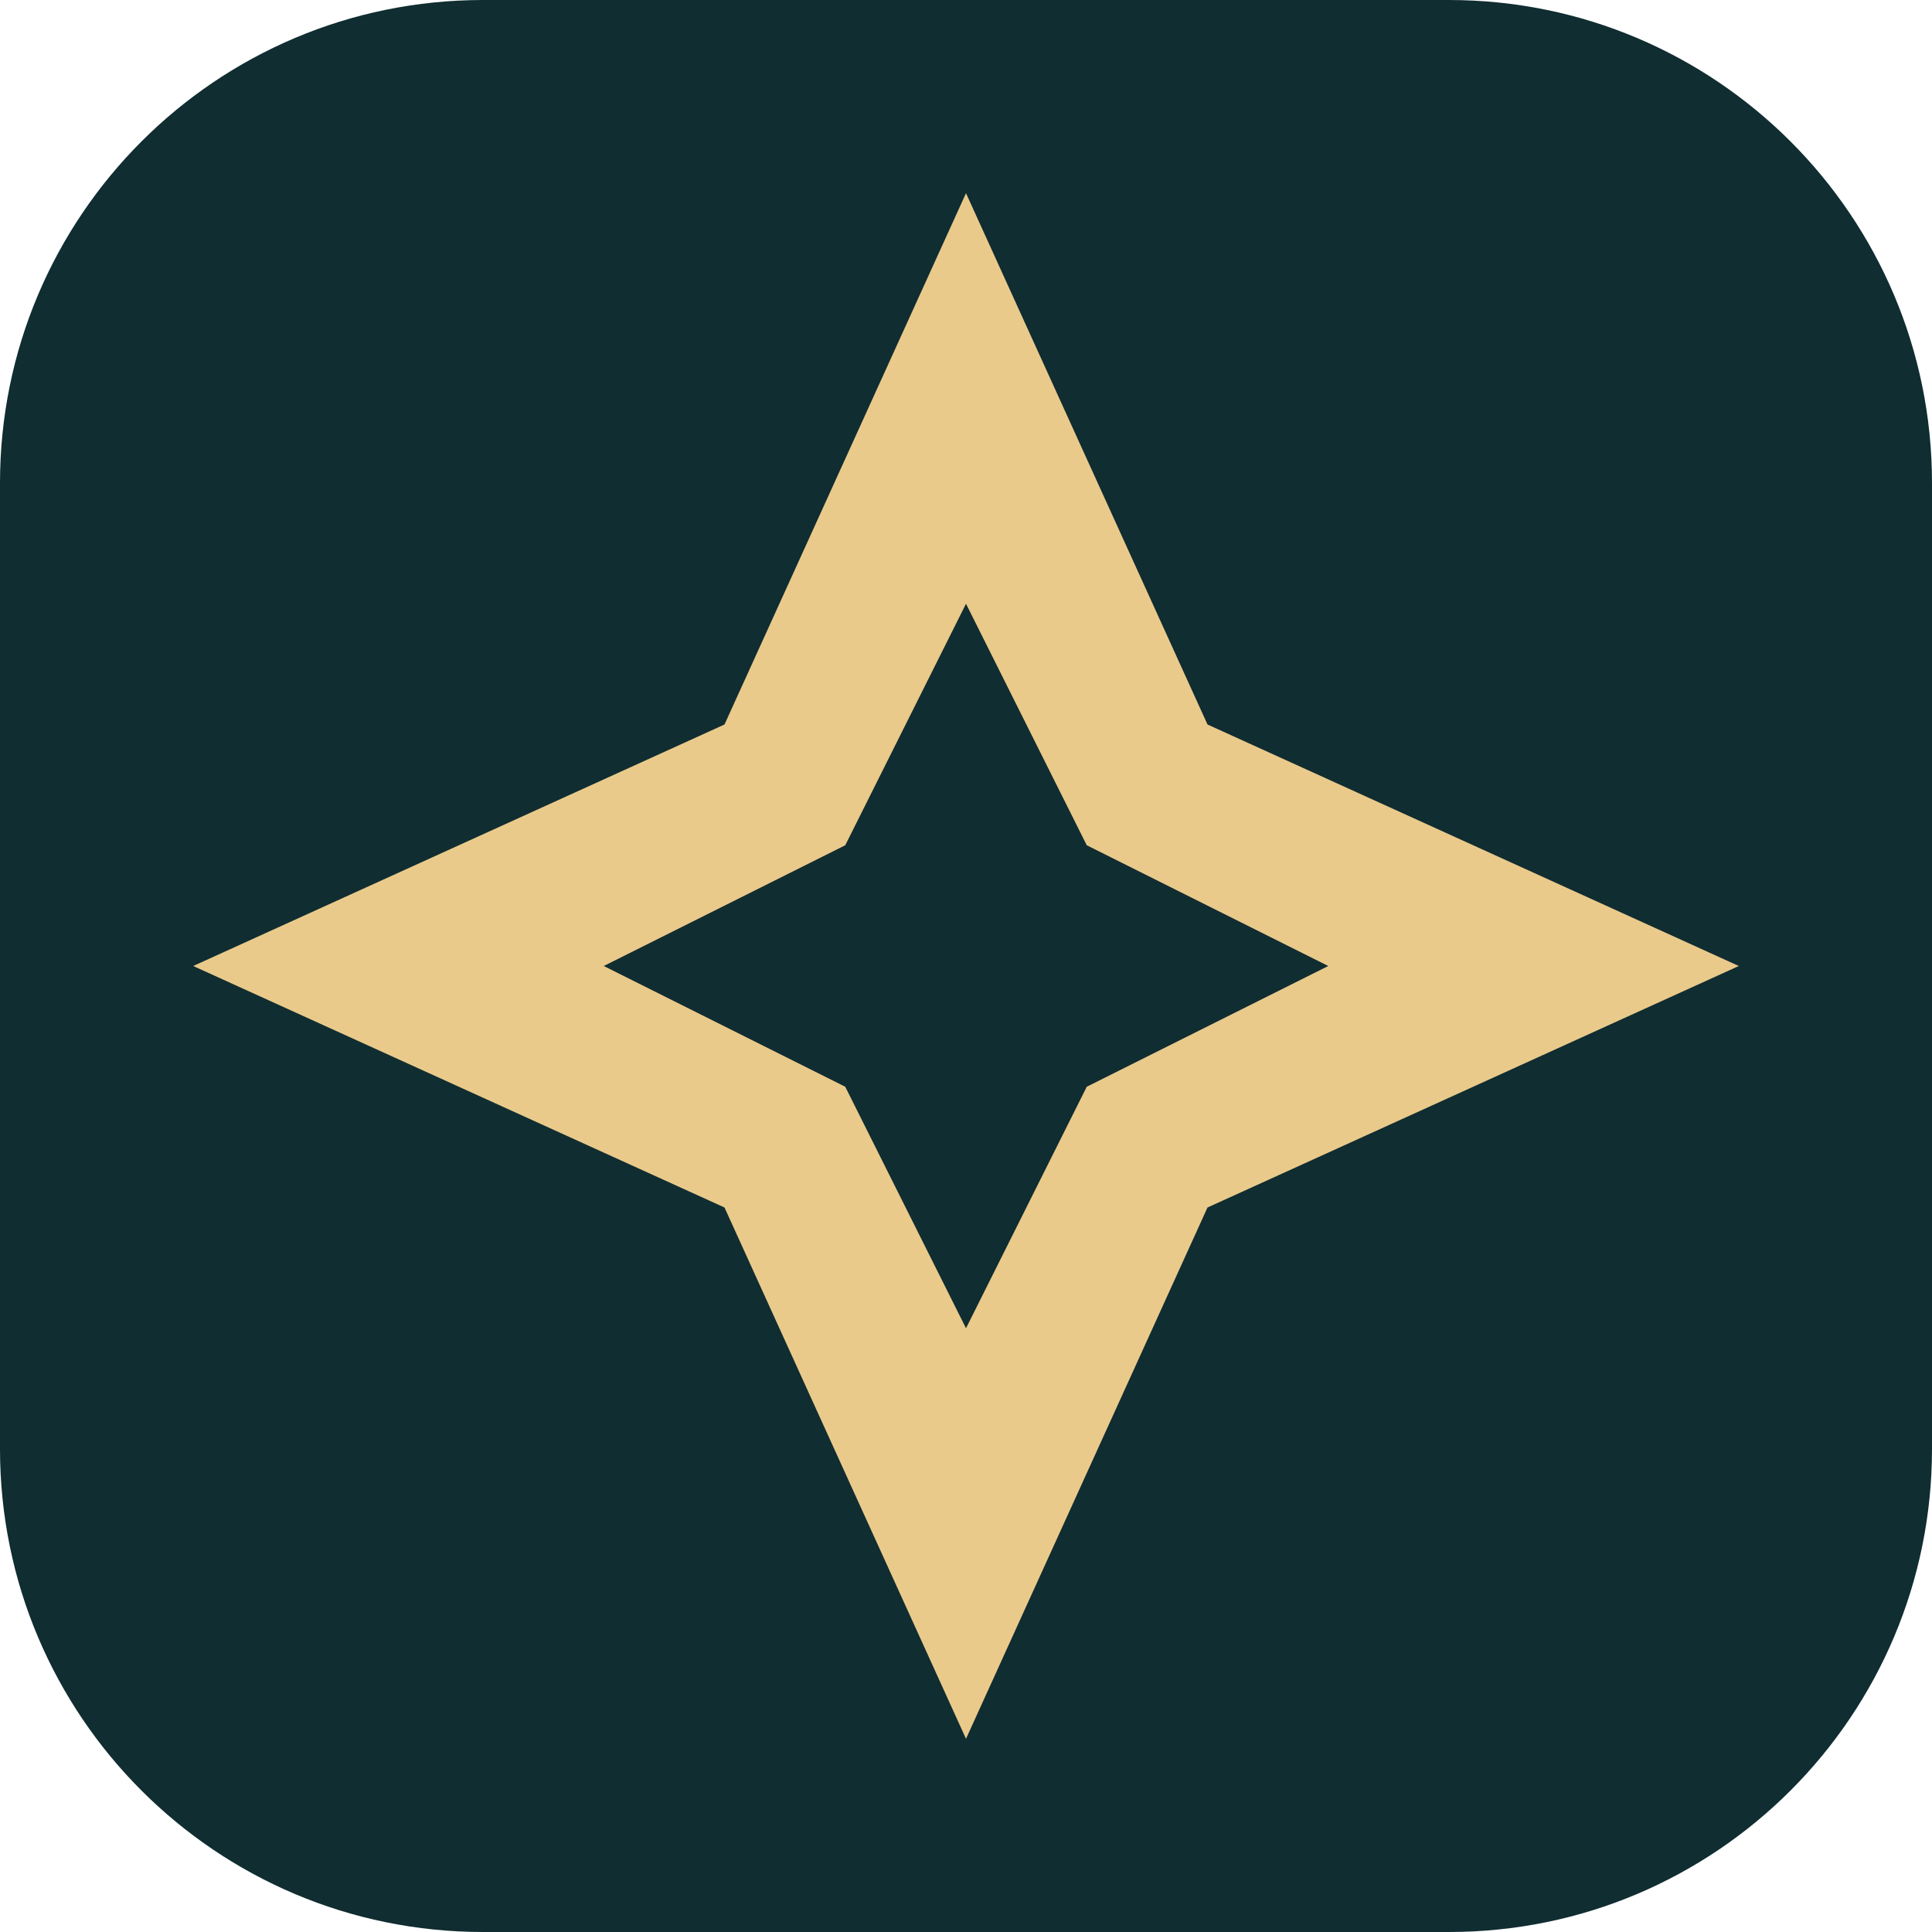
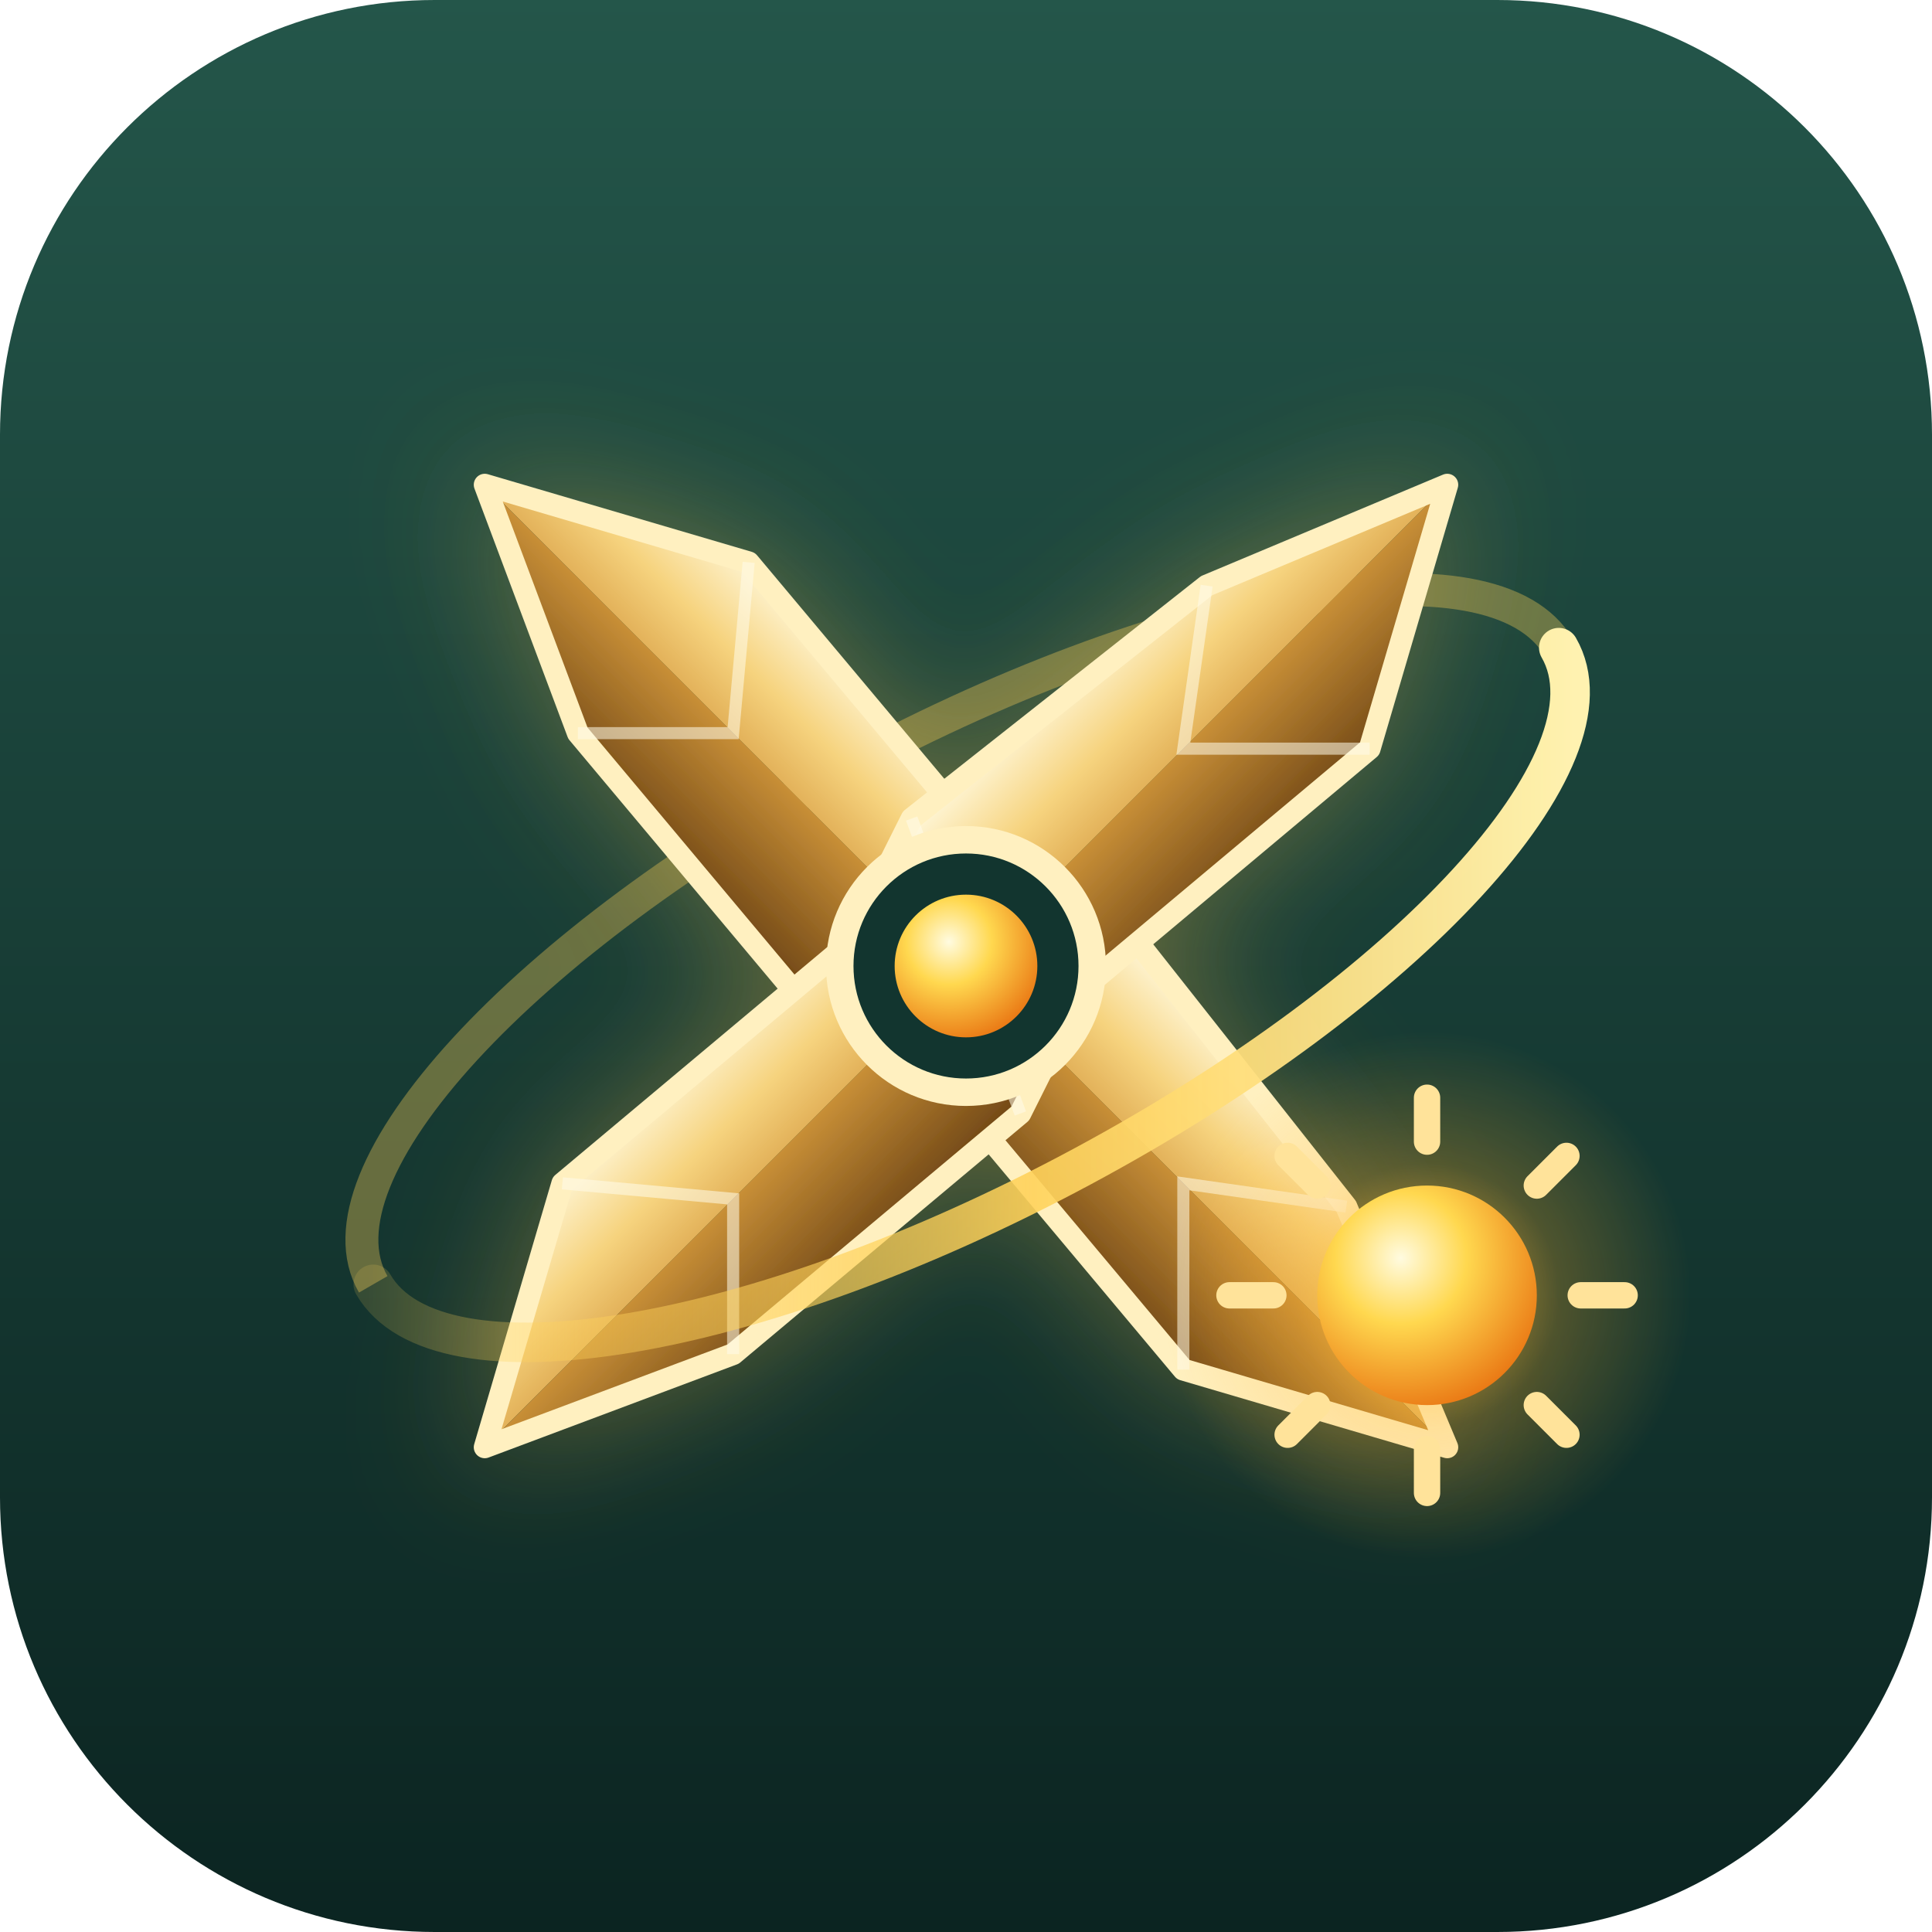
- <svg xmlns="http://www.w3.org/2000/svg" viewBox="0 0 80 80">
-   <rect width="80" height="80" rx="20" fill="#102d31" />
-   <path d="m40 8 10 22 22 10-22 10-10 22-10-22L8 40l22-10Z" fill="#eaca8b" />
-   <path d="m40 25 5 10 10 5-10 5-5 10-5-10-10-5 10-5Z" fill="#102d31" />
+ <svg xmlns="http://www.w3.org/2000/svg" viewBox="-88 -88 176 176" role="img" aria-label="solMaxima">
+   <defs>
+     <radialGradient id="sun" cx=".38" cy=".33" r=".75">
+       <stop offset="0" stop-color="#fffbe0" />
+       <stop offset=".4" stop-color="#ffd84f" />
+       <stop offset="1" stop-color="#e8700f" />
+     </radialGradient>
+     <radialGradient id="glow">
+       <stop offset="0" stop-color="#ffcf4a" stop-opacity=".85" />
+       <stop offset=".5" stop-color="#ffb02a" stop-opacity=".25" />
+       <stop offset="1" stop-color="#ffb02a" stop-opacity="0" />
+     </radialGradient>
+     <linearGradient id="orbit" x1="0" y1="0" x2="1" y2="0">
+       <stop offset="0" stop-color="#ffd25a" stop-opacity=".15" />
+       <stop offset=".55" stop-color="#ffd25a" stop-opacity=".9" />
+       <stop offset="1" stop-color="#fff2b0" />
+     </linearGradient>
+     <linearGradient id="goldL" x1="0" y1="0" x2="0" y2="1">
+       <stop offset="0" stop-color="#fff8dc" />
+       <stop offset=".6" stop-color="#f6d37e" />
+       <stop offset="1" stop-color="#e3b25a" />
+     </linearGradient>
+     <linearGradient id="goldD" x1="0" y1="0" x2="0" y2="1">
+       <stop offset="0" stop-color="#c88f37" />
+       <stop offset="1" stop-color="#6e4515" />
+     </linearGradient>
+     <linearGradient id="tile" x1="0" y1="0" x2="0" y2="1">
+       <stop offset="0" stop-color="#24564a" />
+       <stop offset="1" stop-color="#0b2421" />
+     </linearGradient>
+     <filter id="lift" x="-30%" y="-30%" width="160%" height="160%">
+       <feDropShadow dx="0" dy="3" stdDeviation="3" flood-color="#000" flood-opacity=".55" />
+       <feDropShadow dx="0" dy="0" stdDeviation="6" flood-color="#f5c04a" flood-opacity=".35" />
+     </filter>
+   </defs>
+   <rect x="-88" y="-88" width="176" height="176" rx="39.6" fill="url(#tile)" />
+   <g>
+     <path d="M 54 -29 A 61 21 -28 0 0 -54 29" fill="none" stroke="#ffd25a" stroke-opacity=".35" stroke-width="3" />
+     <g filter="url(#lift)">
+       <g transform="rotate(45)">
+         <path d="M-62 0 L-40 -12 L-6 -9 L6 -13 L40 -9 L62 0 Z" fill="url(#goldL)" />
+         <path d="M-62 0 L-40 10 L-6 13 L6 9 L40 12 L62 0 Z" fill="url(#goldD)" />
+         <path d="M-62 0 L-40 -12 L-6 -9 L6 -13 L40 -9 L62 0 L40 12 L6 9 L-6 13 L-40 10 Z" fill="none" stroke="#fff0c0" stroke-width="2" stroke-linejoin="round" />
+         <path d="M-40 -12 L-30 0 L-40 10 M40 -9 L28 0 L40 12 M-6 -9 L0 0 L-6 13 M6 -13 L0 0 L6 9" stroke="#fffbe8" stroke-opacity=".55" stroke-width="1.1" fill="none" />
+       </g>
+       <g transform="rotate(-45)">
+         <path d="M-62 0 L-40 -12 L-6 -9 L6 -13 L40 -9 L62 0 Z" fill="url(#goldL)" />
+         <path d="M-62 0 L-40 10 L-6 13 L6 9 L40 12 L62 0 Z" fill="url(#goldD)" />
+         <path d="M-62 0 L-40 -12 L-6 -9 L6 -13 L40 -9 L62 0 L40 12 L6 9 L-6 13 L-40 10 Z" fill="none" stroke="#fff0c0" stroke-width="2" stroke-linejoin="round" />
+         <path d="M-40 -12 L-30 0 L-40 10 M40 -9 L28 0 L40 12 M-6 -9 L0 0 L-6 13 M6 -13 L0 0 L6 9" stroke="#fffbe8" stroke-opacity=".55" stroke-width="1.1" fill="none" />
+       </g>
+     </g>
+     <circle r="11.5" fill="#12352f" stroke="#fff0c0" stroke-width="2.5" />
+     <circle r="6.5" fill="url(#sun)" />
+     <path d="M -54 29 A 61 21 -28 0 0 54 -29" fill="none" stroke="url(#orbit)" stroke-width="3.6" stroke-linecap="round" />
+     <g transform="translate(42 30)">
+       <g>
+         <circle r="24" fill="url(#glow)" />
+         <g stroke="#ffe39a" stroke-width="2.4" stroke-linecap="round">
+           <line y1="-18" y2="-14" />
+           <line y1="18" y2="14" />
+           <line x1="-18" x2="-14" />
+           <line x1="18" x2="14" />
+           <line x1="-12.7" y1="-12.7" x2="-10" y2="-10" />
+           <line x1="12.7" y1="12.7" x2="10" y2="10" />
+           <line x1="12.7" y1="-12.7" x2="10" y2="-10" />
+           <line x1="-12.7" y1="12.7" x2="-10" y2="10" />
+         </g>
+         <circle r="10" fill="url(#sun)" />
+       </g>
+     </g>
+   </g>
</svg>
